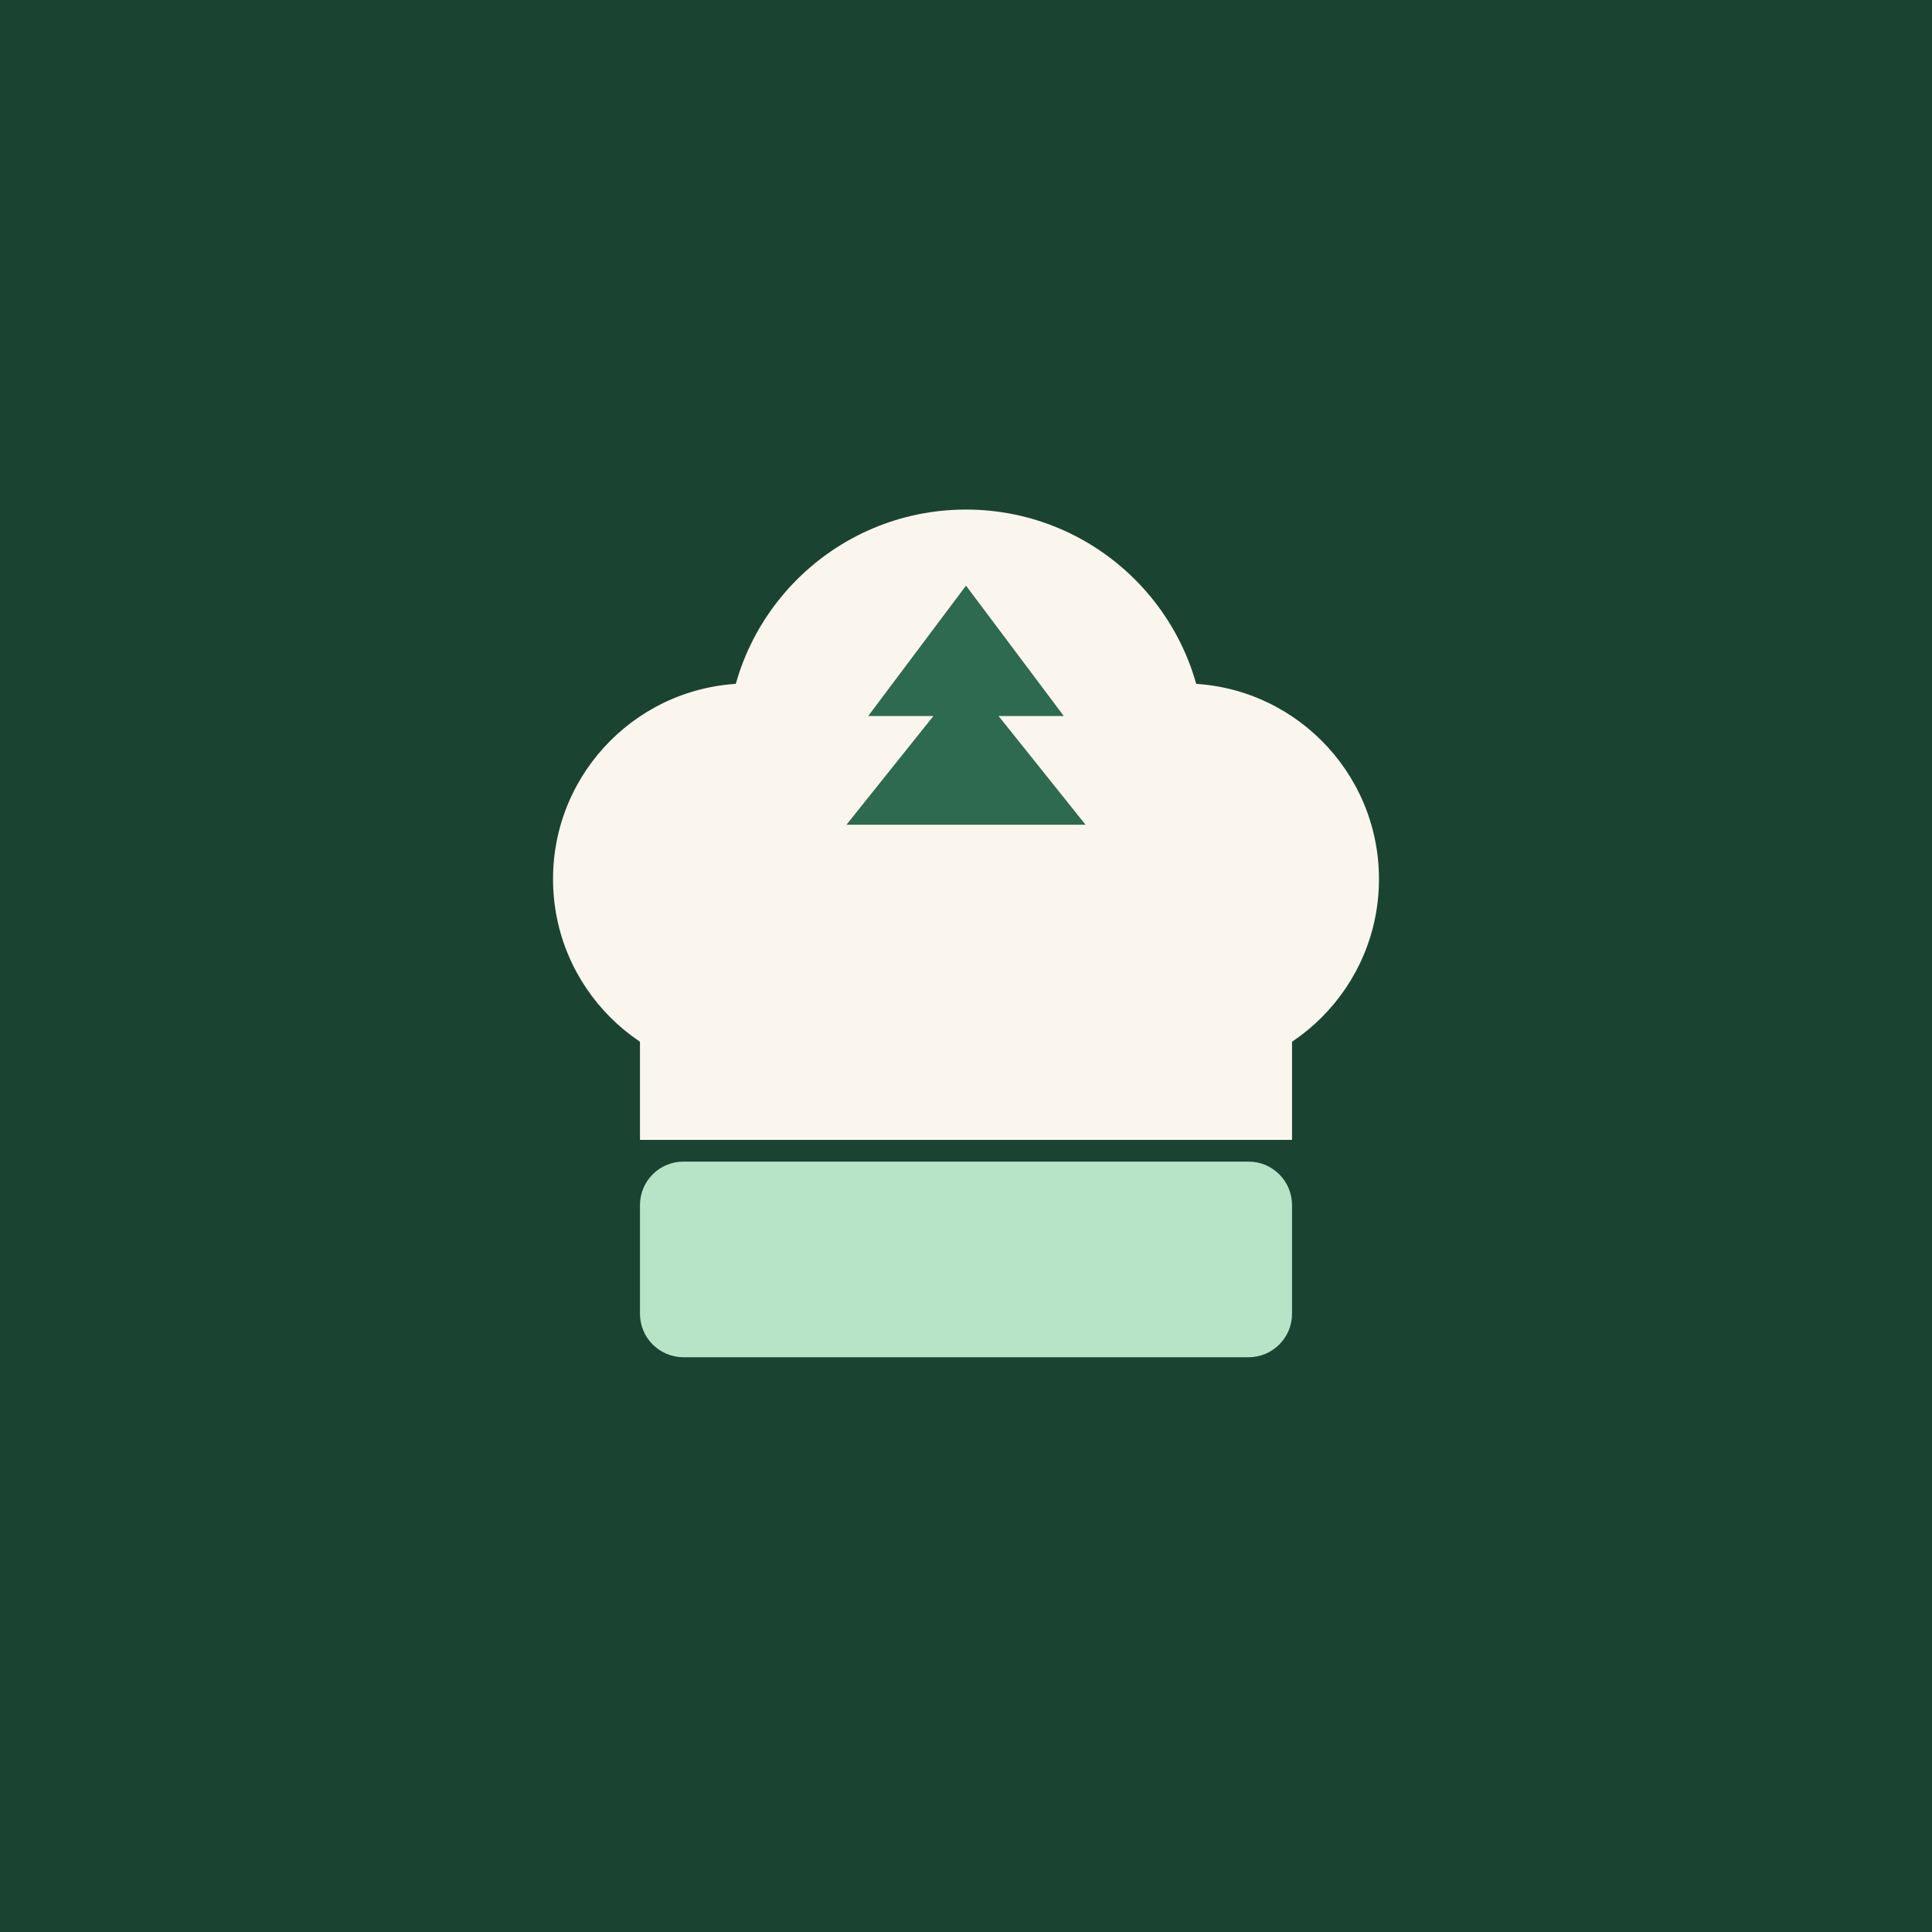
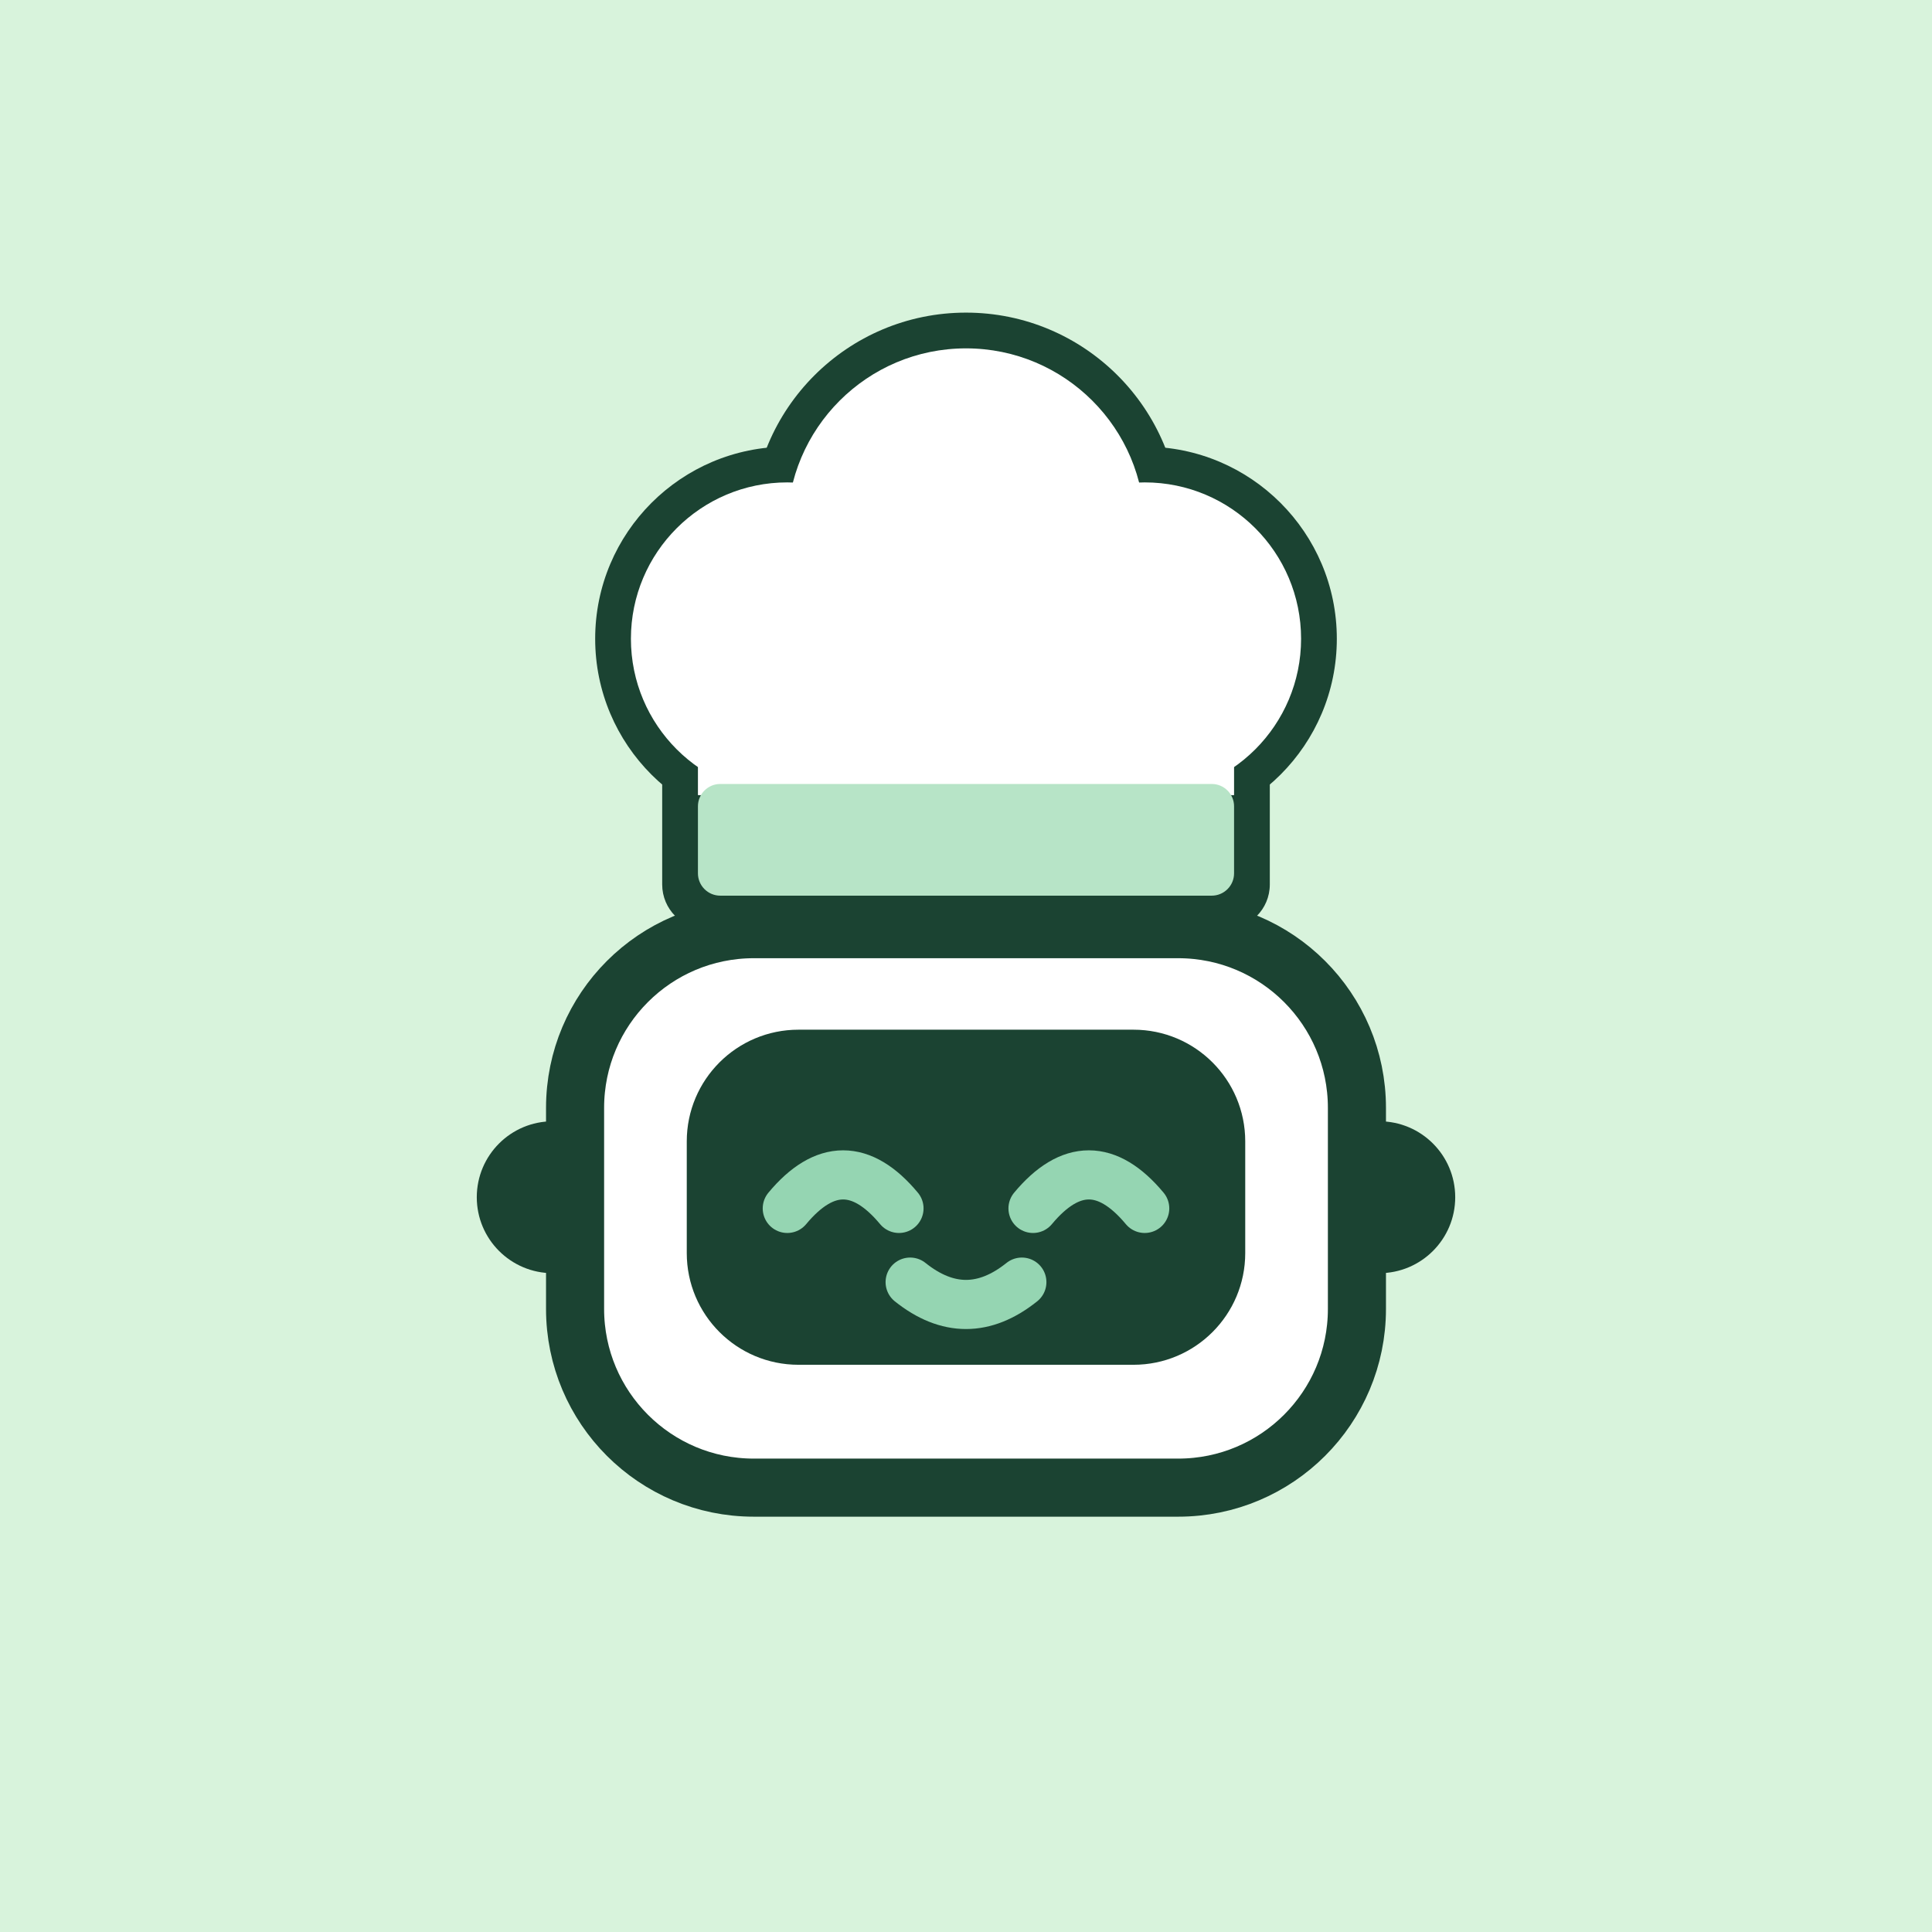
<svg xmlns="http://www.w3.org/2000/svg" viewBox="0 0 64 64">
-   <rect width="64" height="64" fill="#1B4332" />
-   <g transform="translate(32 32) scale(.72) translate(-32 -31)">
-     <g fill="#FAF6EE">
-       <circle cx="22" cy="27" r="9" />
-       <circle cx="32" cy="21" r="11" />
-       <circle cx="42" cy="27" r="9" />
-       <rect x="17" y="26" width="30" height="13" />
+   <rect width="64" height="64" fill="#D8F3DC" />
+   <g transform="translate(32 33) scale(.74) translate(-32 -32)">
+     <g fill="#1B4332">
+       <circle cx="24" cy="16" r="8.6" />
+       <circle cx="32" cy="11" r="9.6" />
+       <circle cx="40" cy="16" r="8.6" />
+       <rect x="18.4" y="14" width="27.2" height="15" rx="2" />
    </g>
-     <rect x="17" y="40" width="30" height="9" rx="2" fill="#B7E4C7" />
-     <path d="M32 13.5l-4.5 6h3l-4 5h11l-4-5h3z" fill="#2D6A4F" />
+     <g fill="#FFFFFF">
+       <circle cx="24" cy="16" r="7" />
+       <circle cx="32" cy="11" r="8" />
+       <circle cx="40" cy="16" r="7" />
+       <rect x="20" y="15" width="24" height="8" />
+     </g>
+     <rect x="20" y="22.5" width="24" height="5" rx="1" fill="#B7E4C7" />
+     <circle cx="13.5" cy="41" r="3.4" fill="#1B4332" />
+     <circle cx="50.5" cy="41" r="3.4" fill="#1B4332" />
+     <rect x="14.5" y="29" width="35" height="25" rx="8" fill="#FFFFFF" stroke="#1B4332" stroke-width="2.6" />
+     <rect x="19.5" y="33.5" width="25" height="15" rx="5" fill="#1B4332" />
+     <path d="M24 41.5q2.5-3 5 0M35 41.5q2.5-3 5 0M29.5 44.8q2.5 2 5 0" fill="none" stroke="#95D5B2" stroke-width="2.2" stroke-linecap="round" />
  </g>
</svg>
